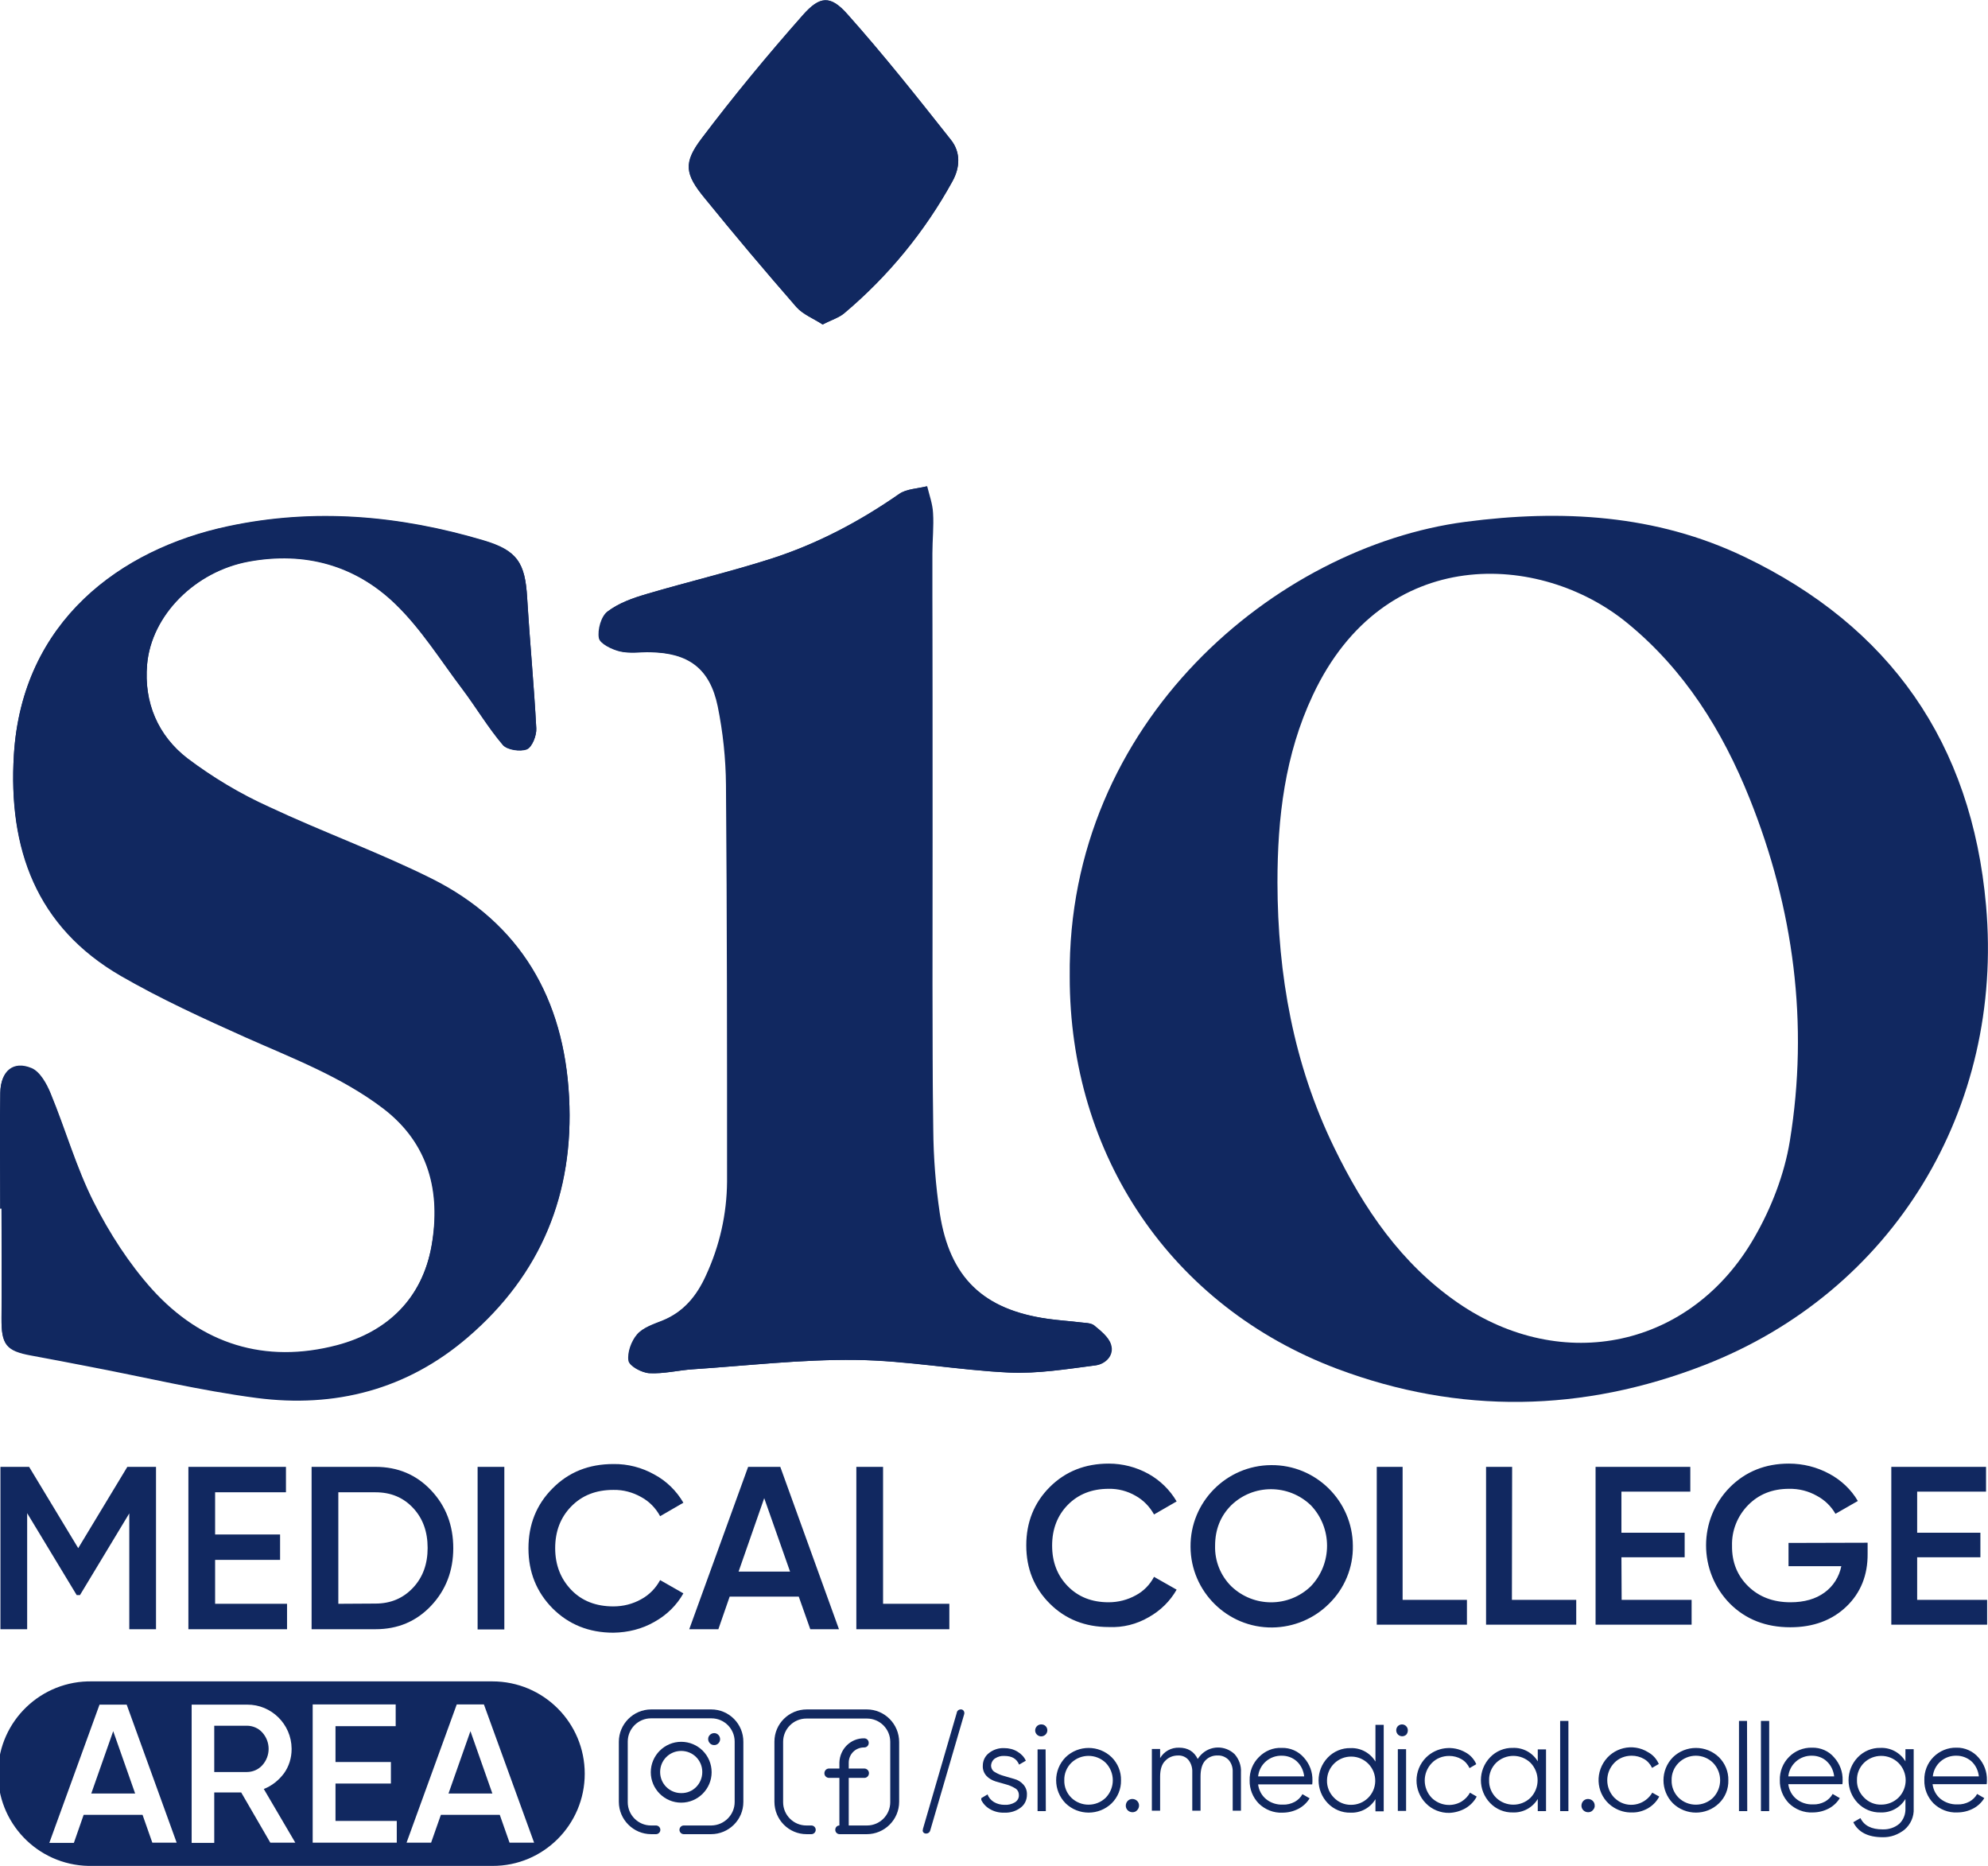
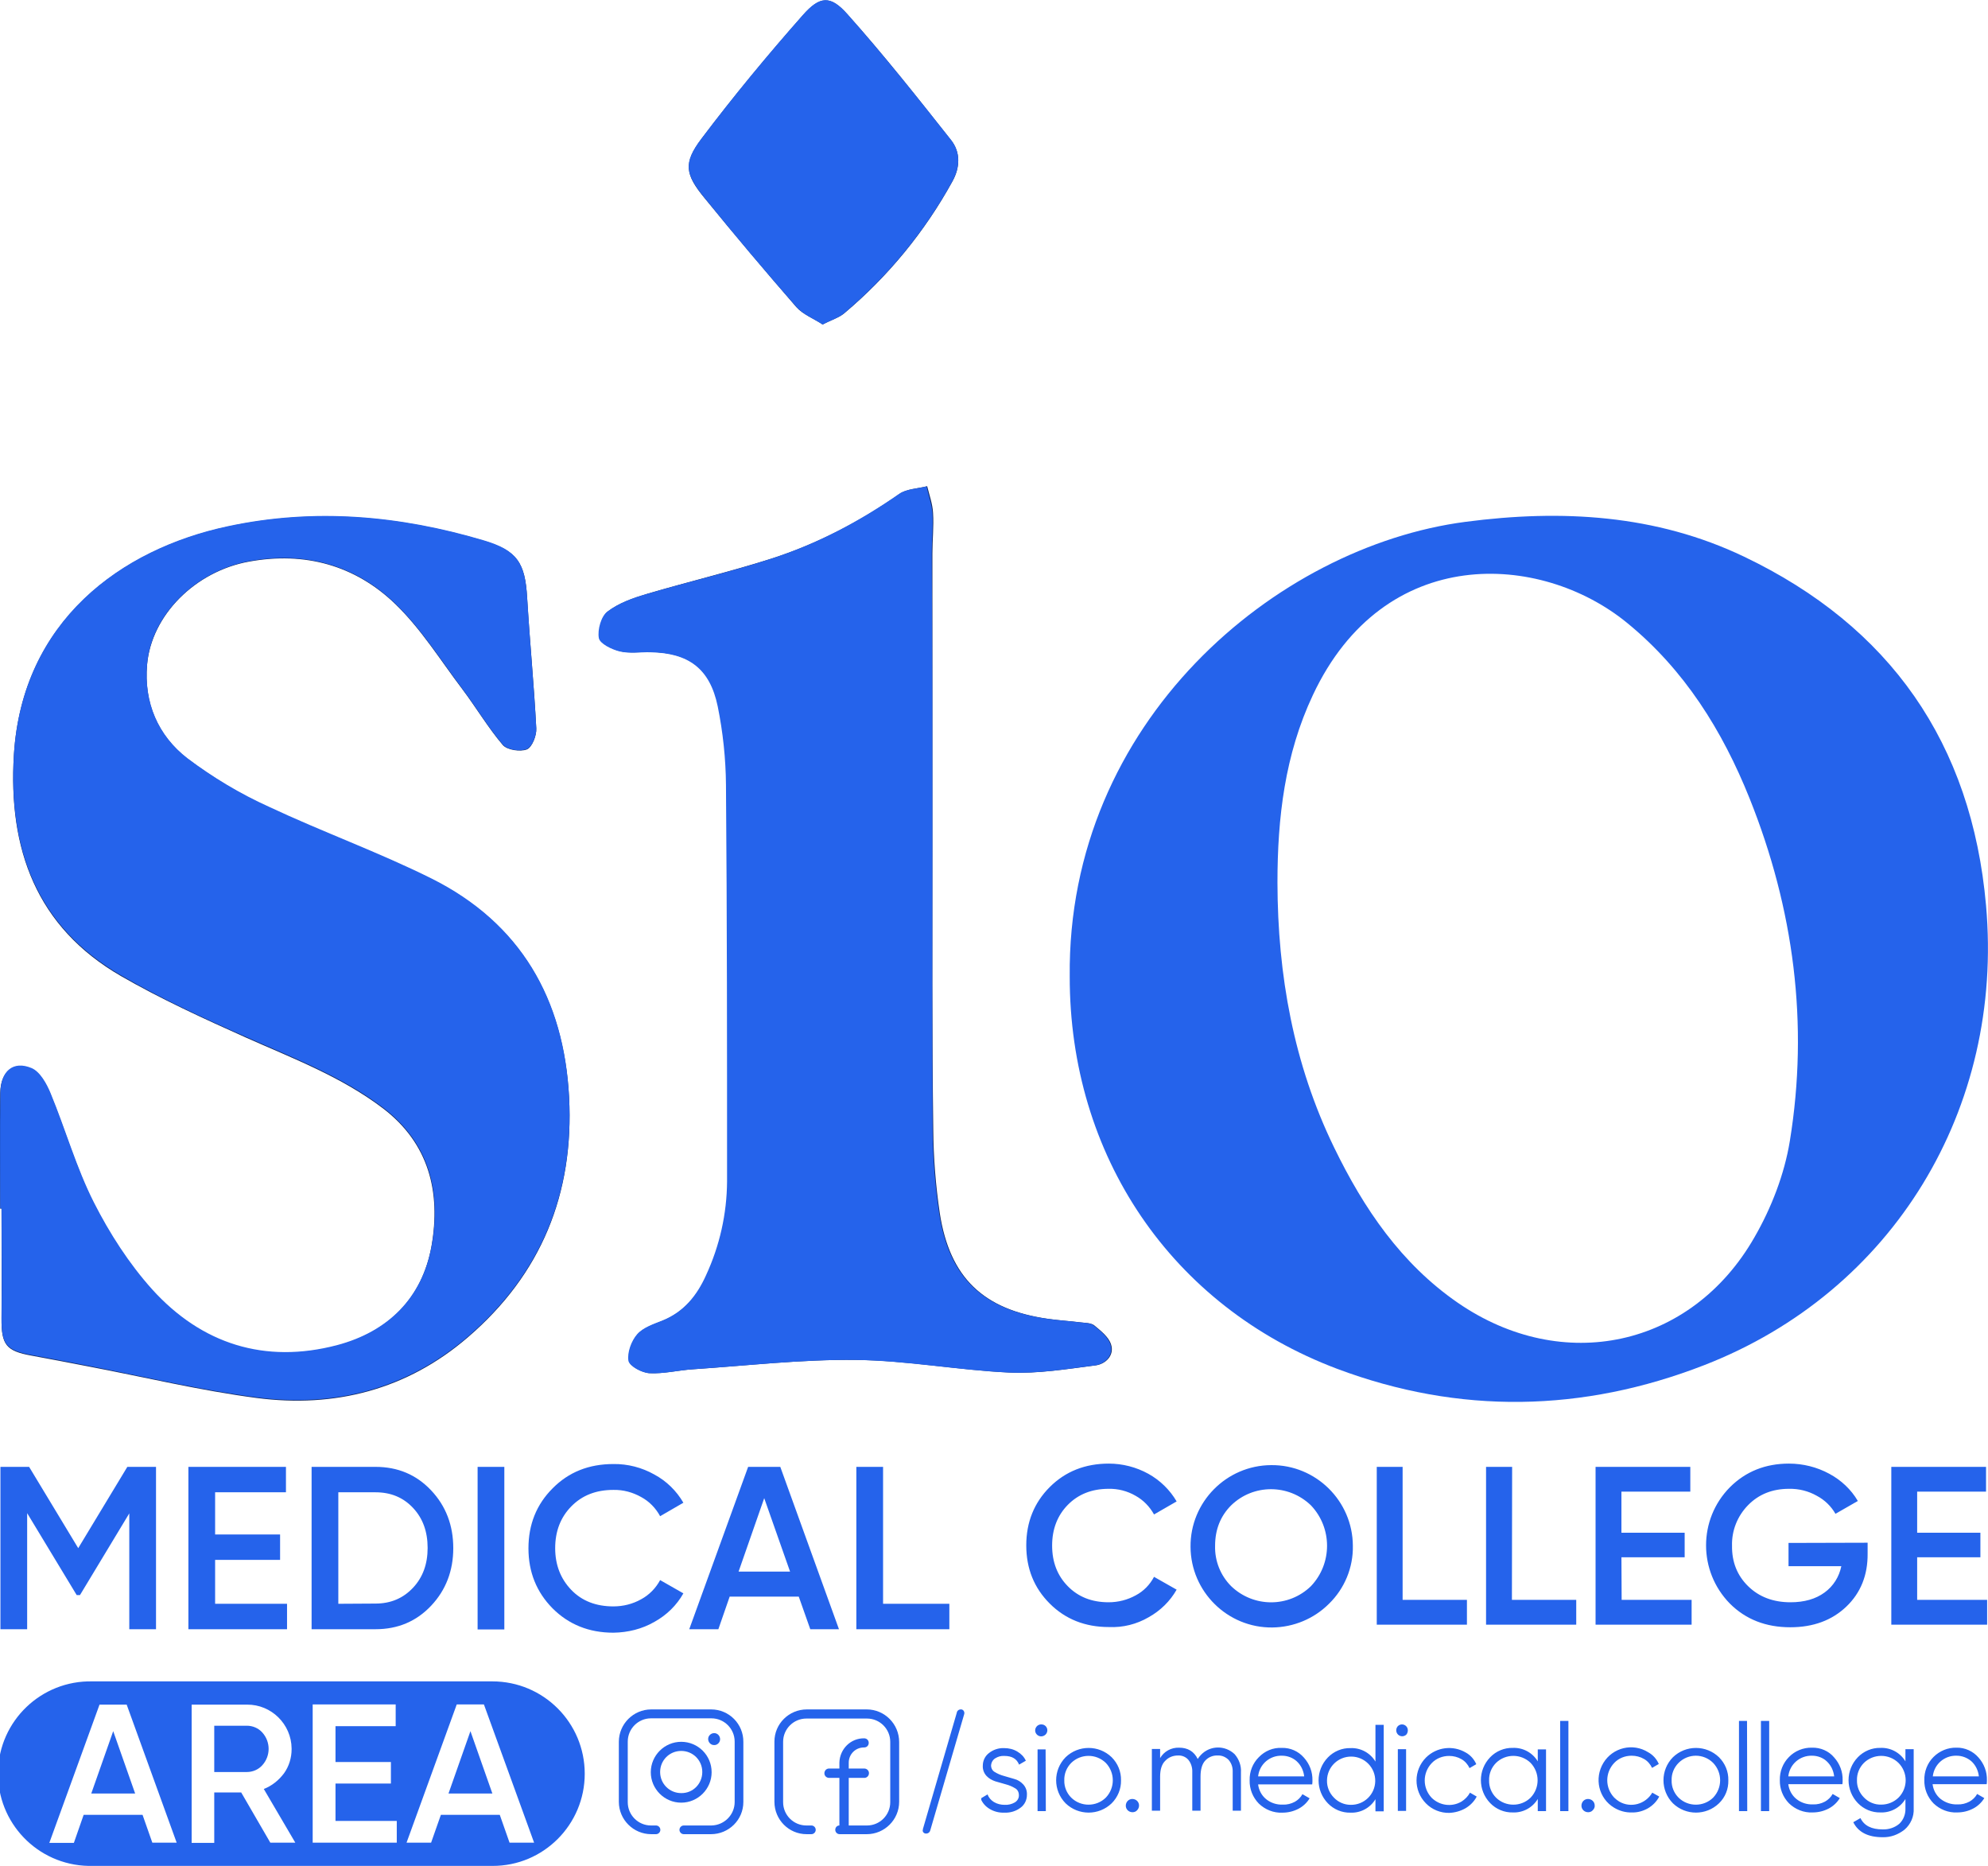
<svg xmlns="http://www.w3.org/2000/svg" xmlns:xlink="http://www.w3.org/1999/xlink" version="1.1" id="Layer_1" x="0px" y="0px" viewBox="0 0 914.9 858.5" style="enable-background:new 0 0 914.9 858.5;" xml:space="preserve">
  <style type="text/css">
- 	.st0{fill:#112860;}
- 	.st1{clip-path:url(#SVGID_00000094576393600402167040000015159803476341365890_);}
- 	.st2{clip-path:url(#SVGID_00000155859404041645286700000014430427468845352321_);}
- 	.st3{clip-path:url(#SVGID_00000138556885446373005660000001721459555702359191_);}
+ 	.st0{fill:#2563EB;}
+ 	.st1{fill:#112860;}
+ 	.st2{clip-path:url(#SVGID_00000183219012301765963350000009318817869532259495_);}
+ 	.st3{clip-path:url(#SVGID_00000072271281852241146960000005142142049452264589_);}
+ 	.st4{clip-path:url(#SVGID_00000029734583595788244770000015385033578473147023_);}
</style>
  <path class="st0" d="M398.9,786.5h-27.6c-8.2,0-14.9,6.6-14.9,14.8c0,0,0,0,0,0.1V829c0,8.2,6.6,14.9,14.8,14.9c0,0,0,0,0,0h2.2  c1.1,0,2-0.9,2-2l0,0c0-1.1-0.9-2-2-2h-2.3c-5.9,0-10.7-4.8-10.7-10.7c0,0,0,0,0,0v-27.8c0-5.9,4.8-10.7,10.7-10.7c0,0,0,0,0,0H399  c5.9,0,10.7,4.8,10.7,10.7c0,0,0,0,0,0v27.8c0,5.9-4.8,10.7-10.7,10.7c0,0,0,0,0,0h-8.4v-21.9h7c1.2,0.1,2.2-0.8,2.3-2  c0.1-1.2-0.8-2.2-2-2.3c-0.1,0-0.2,0-0.3,0h-7v-2.7c0-3.9,3.1-7,7-7c0,0,0.1,0,0.1,0l0,0c1.2,0,2.1-0.9,2.1-2.1  c0-1.2-0.9-2.1-2.1-2.1l0,0c-6.2-0.1-11.2,4.9-11.4,11.1v2.8h-4.6c-1.2-0.1-2.2,0.8-2.3,2c-0.1,1.2,0.8,2.2,2,2.3c0.1,0,0.2,0,0.3,0  h4.6v21.9c-1.1,0-1.9,0.9-1.9,2l0,0c0,1.1,0.9,2,2,2h12.5c8.2,0,14.9-6.7,14.9-14.9v-27.5C413.8,793.2,407.1,786.5,398.9,786.5z" />
  <path class="st0" d="M313.5,801.4c-7.7,0-14,6.3-14,14s6.3,14,14,14s14-6.3,14-14l0,0C327.5,807.6,321.2,801.4,313.5,801.4z   M313.5,825c-5.4,0-9.7-4.3-9.7-9.7s4.3-9.7,9.7-9.7c5.4,0,9.7,4.3,9.7,9.7c0,0,0,0,0,0C323.2,820.7,318.9,825.1,313.5,825  C313.5,825.1,313.5,825.1,313.5,825L313.5,825z" />
  <path class="st0" d="M331.4,800.2c0-1.5-1.2-2.8-2.7-2.8c-1.5,0-2.8,1.2-2.8,2.7s1.2,2.8,2.7,2.8c0,0,0,0,0,0  C330.1,803,331.4,801.7,331.4,800.2z" />
  <path class="st0" d="M327.3,786.5h-27.6c-8.2,0-14.9,6.7-14.9,14.9V829c0,8.2,6.7,14.9,14.9,14.9h2.2c1.1,0,2-0.9,2-2l0,0  c0-1.1-0.9-2-2-2h-2.3c-5.9,0-10.7-4.8-10.7-10.7c0,0,0,0,0-0.1v-27.8c0-5.9,4.8-10.7,10.7-10.7c0,0,0,0,0,0h27.8  c5.9,0,10.7,4.8,10.7,10.7c0,0,0,0,0,0v27.8c0,5.9-4.8,10.7-10.7,10.8c0,0,0,0-0.1,0h-12.6c-1.1,0-2,0.9-2,2l0,0c0,1.1,0.9,2,2,2  h12.5c8.2,0,14.9-6.6,14.9-14.8c0,0,0,0,0,0v-27.6C342.2,793.2,335.5,786.5,327.3,786.5C327.3,786.5,327.3,786.5,327.3,786.5z" />
-   <path class="st0" d="M0.1,556.1h0.6c0,16.9,0.1,33.8,0,50.6c-0.1,12,2.1,14.9,13.7,17c8.8,1.6,17.5,3.3,26.3,5  c25.8,4.9,51.4,11.1,77.4,14.5c36,4.7,69.2-3.8,97.2-27.9c33.8-29,48.9-66.1,46.6-110.3c-2.4-45.2-22.3-80-63.3-100.5  c-24.4-12.2-50.2-21.4-74.8-33c-13.3-6.1-25.8-13.6-37.5-22.4c-13.6-10.5-20.2-25.7-18.6-43.3c2-22.7,22.1-42.9,46.9-47.4  c25.7-4.7,48.9,1.7,67.4,19.6c11.8,11.4,20.7,25.8,30.7,39c6.4,8.5,11.9,17.8,18.7,25.8c2,2.3,8.1,3.2,11.1,2c2.4-1,4.5-6.4,4.3-9.6  c-1-20-3-40.1-4.2-60.1c-0.9-16.1-4.5-21.7-20-26.3c-38.7-11.5-77.9-15-117.7-6.5c-49.4,10.5-94.7,43.7-98.5,105  c-2.7,43.2,10.2,79.2,49.3,101.8c18.4,10.6,37.9,19.5,57.3,28.2c21.8,9.7,44.1,18.1,63.3,32.7c21.1,16.1,26.6,38.5,22.3,63.2  c-4.3,24.3-20.1,39.8-43.6,46c-33.2,8.7-62.3-0.4-85.1-25.7c-10.7-11.8-19.6-25.7-26.8-40c-8.1-16-13-33.6-19.9-50.2  c-1.8-4.4-4.9-10-8.8-11.6c-8.4-3.4-14.1,1.4-14.3,11.1C-0.2,520.3,0.1,538.2,0.1,556.1z M429.1,386.4c0-44,0-87.9,0-131.8  c0-6.2,0.7-12.4,0.3-18.6c-0.2-4.1-1.7-8.2-2.7-12.3c-4.3,1.1-9.3,1.2-12.7,3.5c-18.2,12.8-37.8,23-58.9,29.8  c-18.9,6-38.2,10.6-57.2,16.2c-6.3,1.9-13,4.2-18.1,8.1c-2.9,2.2-4.6,8.4-3.9,12.2c0.5,2.6,5.9,5.2,9.5,6.1  c4.5,1.1,9.4,0.3,14.1,0.4c17.7,0.3,27.5,7.5,31.1,24.9c2.4,11.9,3.7,24,3.8,36.2c0.5,60.8,0.6,121.7,0.5,182.5  c-0.1,14.9-3.4,29.7-9.7,43.2c-4.2,9.4-10.3,16.8-20.1,20.8c-4.1,1.7-8.9,3.2-11.6,6.3s-4.6,8.4-4,12.2c0.4,2.5,6,5.5,9.5,5.7  c6.6,0.3,13.3-1.4,20-1.8c25-1.7,50-4.6,75-4.3c23.5,0.2,46.9,4.7,70.5,5.8c13.2,0.6,26.6-1.6,39.8-3.3c4.5-0.6,8.7-4.6,7-9.7  c-1.1-3.4-4.7-6.2-7.7-8.7c-1.5-1.2-4.2-1.1-6.4-1.4c-4.9-0.6-9.9-0.9-14.8-1.6c-29.8-4.2-45.3-18.9-49.9-48.6  c-1.9-12.8-2.9-25.6-3-38.5C428.9,475.3,429.1,430.8,429.1,386.4z M378.6,149.3c4-2.1,7.5-3.1,10-5.2c20.2-17,37-37.5,49.7-60.6  c3.6-6.5,3.8-13.4-0.6-19c-15.5-19.6-31-39.3-47.7-57.9c-7.8-8.8-12.7-8.5-20.6,0.5c-16.2,18.4-31.9,37.3-46.6,56.8  c-8.4,11.2-7.5,16.4,1.5,27.3c13.8,16.9,27.9,33.6,42.2,50.1C369.5,144.7,374.4,146.5,378.6,149.3z" />
+   <path class="st1" d="M0.1,556.1h0.6c0,16.9,0.1,33.8,0,50.6c-0.1,12,2.1,14.9,13.7,17c8.8,1.6,17.5,3.3,26.3,5  c25.8,4.9,51.4,11.1,77.4,14.5c36,4.7,69.2-3.8,97.2-27.9c33.8-29,48.9-66.1,46.6-110.3c-2.4-45.2-22.3-80-63.3-100.5  c-24.4-12.2-50.2-21.4-74.8-33c-13.3-6.1-25.8-13.6-37.5-22.4c-13.6-10.5-20.2-25.7-18.6-43.3c2-22.7,22.1-42.9,46.9-47.4  c25.7-4.7,48.9,1.7,67.4,19.6c11.8,11.4,20.7,25.8,30.7,39c6.4,8.5,11.9,17.8,18.7,25.8c2,2.3,8.1,3.2,11.1,2c2.4-1,4.5-6.4,4.3-9.6  c-1-20-3-40.1-4.2-60.1c-0.9-16.1-4.5-21.7-20-26.3c-38.7-11.5-77.9-15-117.7-6.5c-49.4,10.5-94.7,43.7-98.5,105  c-2.7,43.2,10.2,79.2,49.3,101.8c18.4,10.6,37.9,19.5,57.3,28.2c21.8,9.7,44.1,18.1,63.3,32.7c21.1,16.1,26.6,38.5,22.3,63.2  c-4.3,24.3-20.1,39.8-43.6,46c-33.2,8.7-62.3-0.4-85.1-25.7c-10.7-11.8-19.6-25.7-26.8-40c-8.1-16-13-33.6-19.9-50.2  c-1.8-4.4-4.9-10-8.8-11.6c-8.4-3.4-14.1,1.4-14.3,11.1C-0.2,520.3,0.1,538.2,0.1,556.1z M429.1,386.4c0-44,0-87.9,0-131.8  c0-6.2,0.7-12.4,0.3-18.6c-0.2-4.1-1.7-8.2-2.7-12.3c-4.3,1.1-9.3,1.2-12.7,3.5c-18.2,12.8-37.8,23-58.9,29.8  c-18.9,6-38.2,10.6-57.2,16.2c-6.3,1.9-13,4.2-18.1,8.1c-2.9,2.2-4.6,8.4-3.9,12.2c0.5,2.6,5.9,5.2,9.5,6.1  c4.5,1.1,9.4,0.3,14.1,0.4c17.7,0.3,27.5,7.5,31.1,24.9c2.4,11.9,3.7,24,3.8,36.2c0.5,60.8,0.6,121.7,0.5,182.5  c-0.1,14.9-3.4,29.7-9.7,43.2c-4.2,9.4-10.3,16.8-20.1,20.8c-4.1,1.7-8.9,3.2-11.6,6.3s-4.6,8.4-4,12.2c0.4,2.5,6,5.5,9.5,5.7  c6.6,0.3,13.3-1.4,20-1.8c25-1.7,50-4.6,75-4.3c23.5,0.2,46.9,4.7,70.5,5.8c13.2,0.6,26.6-1.6,39.8-3.3c4.5-0.6,8.7-4.6,7-9.7  c-1.1-3.4-4.7-6.2-7.7-8.7c-1.5-1.2-4.2-1.1-6.4-1.4c-4.9-0.6-9.9-0.9-14.8-1.6c-29.8-4.2-45.3-18.9-49.9-48.6  c-1.9-12.8-2.9-25.6-3-38.5C428.9,475.3,429.1,430.8,429.1,386.4z M378.6,149.3c4-2.1,7.5-3.1,10-5.2c20.2-17,37-37.5,49.7-60.6  c3.6-6.5,3.8-13.4-0.6-19c-15.5-19.6-31-39.3-47.7-57.9c-7.8-8.8-12.7-8.5-20.6,0.5c-16.2,18.4-31.9,37.3-46.6,56.8  c-8.4,11.2-7.5,16.4,1.5,27.3c13.8,16.9,27.9,33.6,42.2,50.1C369.5,144.7,374.4,146.5,378.6,149.3z" />
  <path class="st0" d="M492.3,449.3c-1.2-117.3,95-197.8,182.1-209.2c44.2-5.8,87.6-3.4,128.2,16c67.2,32.1,104.8,85.8,111.4,160.5  c8.3,93.5-42.7,177.7-129.7,211.5c-55.8,21.7-112.7,22.8-168.9,1.7C538.9,601,492.2,531.5,492.3,449.3z M587.9,406.1  c0.1,42.5,7.4,83.5,26.1,121.9c13.6,28,30.8,53.4,56.9,71.4c48.2,33.2,107.5,20.6,136.5-30.1c7.8-13.5,13.8-29,16.3-44.3  c8.8-54,1.8-106.9-18.5-157.6c-12.5-31.2-30-59.3-56.5-80.9C709,254.1,637,249.9,604.2,319.8C591.3,347.2,587.9,376.2,587.9,406.1z" />
  <path class="st0" d="M0.1,556.1c0-17.9-0.2-35.8,0.1-53.6c0.2-9.8,5.9-14.6,14.3-11.1c3.9,1.6,7,7.2,8.8,11.6  c6.9,16.7,11.8,34.2,19.9,50.2c7.2,14.2,16.2,28.2,26.8,40c22.8,25.2,51.9,34.4,85.1,25.7c23.4-6.2,39.3-21.7,43.6-46  c4.4-24.7-1.1-47-22.3-63.2c-19.2-14.6-41.5-23-63.3-32.7c-19.5-8.6-38.9-17.5-57.3-28.2C16.7,426.2,3.8,390.2,6.4,347.1  c3.8-61.3,49.1-94.5,98.5-105c39.8-8.5,79-5,117.7,6.5c15.4,4.6,19,10.2,20,26.3c1.2,20,3.1,40.1,4.2,60.1c0.2,3.3-1.9,8.6-4.3,9.6  c-3,1.3-9.1,0.4-11.1-2c-6.9-8.1-12.3-17.3-18.7-25.8c-9.9-13.2-18.9-27.6-30.7-39c-18.5-17.9-41.6-24.3-67.4-19.6  c-24.8,4.6-45,24.8-46.9,47.4c-1.5,17.6,5,32.8,18.6,43.3c11.7,8.8,24.2,16.3,37.5,22.3c24.7,11.6,50.5,20.9,74.8,33  c41,20.5,61,55.4,63.3,100.5c2.3,44.2-12.9,81.3-46.6,110.3c-28.1,24.1-61.2,32.6-97.2,27.9c-26-3.4-51.6-9.5-77.4-14.5  c-8.8-1.7-17.5-3.4-26.3-5c-11.6-2.1-13.8-5-13.7-17c0.2-16.9,0-33.8,0-50.6L0.1,556.1z" />
  <path class="st0" d="M429.1,386.4c0,44.4-0.2,88.9,0.1,133.3c0.1,12.9,1.1,25.8,3,38.5c4.6,29.7,20.1,44.4,49.9,48.6  c4.9,0.7,9.9,1,14.8,1.6c2.2,0.3,4.9,0.2,6.4,1.4c3,2.4,6.6,5.3,7.7,8.7c1.7,5.1-2.5,9.1-7,9.7c-13.2,1.7-26.6,3.9-39.8,3.3  c-23.5-1.1-47-5.5-70.5-5.8c-25-0.3-50,2.7-75,4.3c-6.7,0.5-13.4,2.2-20,1.8c-3.4-0.2-9-3.2-9.5-5.7c-0.6-3.8,1.3-9.1,4-12.2  s7.5-4.7,11.6-6.3c9.9-4,15.9-11.5,20.1-20.8c6.3-13.6,9.6-28.3,9.7-43.2c0-60.8,0-121.7-0.5-182.5c-0.1-12.1-1.4-24.3-3.8-36.1  c-3.6-17.4-13.4-24.6-31.1-24.9c-4.7-0.1-9.6,0.7-14.1-0.4c-3.6-0.9-9-3.5-9.5-6.1c-0.7-3.8,1-10,3.9-12.2  c5.1-3.9,11.7-6.3,18.1-8.1c19-5.6,38.4-10.1,57.2-16.2c21.1-6.8,40.6-17.1,58.9-29.8c3.4-2.4,8.4-2.4,12.7-3.5  c0.9,4.1,2.4,8.2,2.7,12.3c0.4,6.2-0.3,12.4-0.3,18.6C429.1,298.5,429.1,342.4,429.1,386.4z" />
  <path class="st0" d="M378.6,149.3c-4.2-2.7-9-4.6-12.1-8.1c-14.4-16.4-28.5-33.1-42.2-50.1c-9-11-10-16.1-1.5-27.3  c14.8-19.6,30.4-38.5,46.6-56.8c7.9-9,12.8-9.3,20.6-0.5c16.6,18.7,32.2,38.3,47.7,57.9c4.4,5.6,4.2,12.5,0.6,19  c-12.7,23.1-29.6,43.6-49.7,60.6C386.1,146.2,382.6,147.2,378.6,149.3z" />
  <path class="st0" d="M424.7,842.1c0-0.3,0-0.6,0.1-0.8l15.5-53.2c0.1-0.9,0.9-1.6,1.8-1.6c0.9-0.1,1.6,0.6,1.7,1.5c0,0,0,0.1,0,0.1  c0,0.2,0,0.5-0.1,0.7l-15.6,53.4c-0.2,0.8-0.9,1.4-1.8,1.4c-0.9,0.1-1.6-0.5-1.7-1.4C424.7,842.2,424.7,842.1,424.7,842.1z" />
  <g>
    <defs>
      <rect id="SVGID_1_" y="773.5" width="269.1" height="85" />
    </defs>
-     <clipPath id="SVGID_00000061466556569426462230000010770209111895457955_">
+     <clipPath id="SVGID_00000163039305933139621570000017077938014867845256_">
      <use xlink:href="#SVGID_1_" style="overflow:visible;" />
    </clipPath>
-     <g style="clip-path:url(#SVGID_00000061466556569426462230000010770209111895457955_);">
+     <g style="clip-path:url(#SVGID_00000163039305933139621570000017077938014867845256_);">
      <path class="st0" d="M42,825.2h20.2l-10.1-28.7L42,825.2z M120.7,812.2c3.9-4.3,3.9-10.8,0-15.1c-1.8-2-4.4-3.1-7.1-3.1h-15v21.3    h15C116.3,815.3,118.9,814.2,120.7,812.2 M206.4,825.2h20.2l-10.1-28.7L206.4,825.2z M245.8,847.8h-11.3l-4.5-12.8h-27.1    l-4.5,12.8h-11.3l23.1-63.6h12.5L245.8,847.8z M182.5,847.8h-38.6v-63.6h38.2v10h-27.7v16.5h25.5v9.9h-25.5v17.2h28.2V847.8z     M121.4,823.1l14.5,24.7h-11.5L111,824.7H98.6v23.2H88.2v-63.6h25.5c11.2-0.1,20.4,9,20.5,20.2c0,0.1,0,0.2,0,0.3    c0,4-1.2,7.9-3.5,11.1C128.3,819.1,125.1,821.7,121.4,823.1 M81.3,847.8H70.1l-4.5-12.8H38.5L34,847.9H22.7l23.1-63.6h12.5    L81.3,847.8z M269.1,816.1c0-23.5-19-42.5-42.5-42.5c0,0,0,0,0,0H42.5C19,773.1-0.4,791.7-0.9,815.1    c-0.5,23.5,18.1,42.9,41.6,43.4c0.6,0,1.2,0,1.8,0h184.1C250.1,858.6,269.1,839.5,269.1,816.1" />
    </g>
  </g>
  <g>
    <defs>
-       <rect id="SVGID_00000093135365123685547330000008337501736005013656_" x="451.6" y="791.8" width="462.8" height="53.5" />
+       <rect id="SVGID_00000007427752153696616230000005153351845108821655_" x="451.6" y="791.8" width="462.8" height="53.5" />
    </defs>
-     <clipPath id="SVGID_00000182502694091643275830000002259729127856543154_">
-       <use xlink:href="#SVGID_00000093135365123685547330000008337501736005013656_" style="overflow:visible;" />
+     <clipPath id="SVGID_00000144332568323969499570000015102193922134369670_">
+       <use xlink:href="#SVGID_00000007427752153696616230000005153351845108821655_" style="overflow:visible;" />
    </clipPath>
-     <g style="clip-path:url(#SVGID_00000182502694091643275830000002259729127856543154_);">
+     <g style="clip-path:url(#SVGID_00000144332568323969499570000015102193922134369670_);">
      <path class="st0" d="M907.2,810.3c2,1.8,3.2,4.3,3.5,7h-21.2c0.6-5.6,5.4-9.7,11-9.5C902.9,807.8,905.3,808.7,907.2,810.3     M889.8,808.4c-2.8,2.8-4.3,6.7-4.2,10.6c-0.1,4,1.4,7.8,4.2,10.7c2.9,2.8,6.8,4.4,10.9,4.2c2.6,0,5.1-0.6,7.4-1.8    c2.1-1.1,3.9-2.8,5.1-4.8l-3.3-1.9c-0.8,1.5-2.1,2.7-3.5,3.5c-1.7,0.9-3.6,1.4-5.6,1.3c-2.8,0.1-5.5-0.8-7.7-2.5    c-2.1-1.7-3.4-4.2-3.7-6.8h24.9c0.1-0.8,0.1-1.3,0.1-1.8c0.1-3.9-1.3-7.6-3.9-10.5c-2.5-2.9-6.3-4.6-10.1-4.5    C896.4,804,892.6,805.6,889.8,808.4 M854.6,819.1c-0.1-3,1.1-5.9,3.2-8c4.4-4.3,11.5-4.3,15.9,0c4.4,4.4,4.4,11.5,0.1,15.9    c-2.1,2.1-5,3.3-8,3.3c-3,0.1-5.9-1.1-8-3.3C855.7,824.9,854.5,822,854.6,819.1 M876.9,810.4c-2.4-4-6.8-6.4-11.5-6.2    c-3.9-0.1-7.7,1.5-10.4,4.3c-5.7,5.9-5.7,15.2,0,21.1c2.7,2.8,6.5,4.4,10.4,4.3c4.7,0.2,9.1-2.2,11.5-6.2v4.4    c0.1,2.6-0.9,5.2-2.8,7c-2.1,1.8-4.9,2.7-7.7,2.6c-5.1,0-8.5-1.7-10.2-5.2l-3.3,1.9c2.3,4.6,6.8,6.9,13.5,6.9    c3.7,0.1,7.2-1.2,10.1-3.5c2.8-2.4,4.4-6,4.2-9.7v-27.3h-3.8L876.9,810.4z M840.6,810.3c2,1.8,3.2,4.3,3.5,7H823    c0.6-5.6,5.4-9.7,11-9.5C836.4,807.8,838.9,808.7,840.6,810.3 M823.3,808.4c-2.8,2.8-4.3,6.7-4.2,10.6c-0.1,4,1.4,7.8,4.2,10.7    c2.9,2.8,6.8,4.4,10.9,4.2c2.6,0,5.1-0.6,7.4-1.8c2.1-1.1,3.9-2.8,5.1-4.8l-3.3-1.9c-0.8,1.5-2.1,2.7-3.5,3.5    c-1.7,0.9-3.6,1.4-5.6,1.3c-2.8,0.1-5.5-0.8-7.6-2.5c-2.1-1.7-3.4-4.2-3.7-6.8h24.9c0.1-0.8,0.1-1.3,0.1-1.8    c0.1-3.9-1.3-7.6-3.9-10.5c-2.5-3-6.3-4.6-10.2-4.5C829.9,804,826,805.6,823.3,808.4 M814.2,791.8h-3.8v41.5h3.8V791.8z     M804,791.8h-3.7v41.5h3.8L804,791.8z M769.3,819.1c-0.1-3,1.1-5.9,3.2-8c4.4-4.4,11.5-4.4,15.9,0c4.3,4.5,4.3,11.5,0,16    c-4.4,4.3-11.5,4.3-15.9,0C770.4,825,769.2,822.1,769.3,819.1 M795.4,819.1c0.1-4-1.5-7.8-4.3-10.6c-5.9-5.7-15.3-5.7-21.2,0    c-5.8,5.9-5.8,15.3,0,21.2c5.9,5.7,15.3,5.7,21.2,0C794,826.9,795.5,823.1,795.4,819.1 M758.4,832c2.2-1.3,4-3.1,5.2-5.4l-3.2-1.8    c-3.1,5.3-9.9,7.2-15.2,4.1c-0.8-0.5-1.6-1.1-2.3-1.8c-4.3-4.5-4.3-11.5,0-16c2.1-2.2,5-3.3,8-3.3c2,0,4,0.5,5.7,1.5    c1.6,0.9,2.9,2.4,3.7,4.1l3.1-1.8c-1-2.3-2.7-4.2-4.9-5.4c-7-4.4-16.3-2.2-20.6,4.9s-2.2,16.3,4.9,20.6c2.5,1.5,5.3,2.3,8.2,2.2    C753.5,834,756.1,833.3,758.4,832 M733.9,830.7c0-1.7-1.4-3-3.1-3c-1.7,0-3,1.4-3,3.1c0,1.7,1.4,3,3.1,3c0.8,0,1.6-0.3,2.1-0.9    C733.6,832.3,734,831.5,733.9,830.7 M721.7,791.8H718v41.5h3.8V791.8z M685.3,819.1c-0.1-3,1.1-5.9,3.2-8c4.4-4.3,11.5-4.3,15.9,0    c4.3,4.5,4.3,11.5,0,16c-4.4,4.3-11.5,4.3-15.9,0C686.4,825,685.2,822.1,685.3,819.1 M707.7,810.4c-2.4-4-6.8-6.4-11.5-6.2    c-3.9-0.1-7.7,1.5-10.4,4.3c-5.7,5.9-5.7,15.2,0,21.1c2.7,2.8,6.5,4.4,10.4,4.3c4.7,0.2,9.1-2.2,11.5-6.2v5.6h3.8v-28.4h-3.8    L707.7,810.4z M674.4,832c2.2-1.3,4-3.1,5.2-5.4l-3.1-1.8c-0.9,1.7-2.3,3.1-3.9,4.1c-4.4,2.6-10,1.9-13.7-1.7    c-4.3-4.5-4.3-11.5,0-16c2.1-2.2,5-3.3,8-3.3c2,0,4,0.5,5.7,1.5c1.6,0.9,2.9,2.4,3.7,4.1l3.1-1.8c-1-2.3-2.7-4.2-4.9-5.4    c-5.9-3.4-13.3-2.5-18.2,2.3c-5.8,5.8-5.9,15.2-0.1,21.1c2.8,2.9,6.8,4.5,10.8,4.4C669.5,834,672.1,833.3,674.4,832 M647.1,804.8    h-3.8v28.4h3.8V804.8z M647.9,796.1c0-1.5-1.2-2.7-2.7-2.7c-0.7,0-1.4,0.3-1.9,0.8c-1,1.1-1,2.8,0.1,3.9c1.1,1,2.7,1,3.8,0    C647.7,797.5,647.9,796.8,647.9,796.1 M610.7,819.1c0.1-6.1,5.1-11,11.3-10.9c6.1,0.1,11,5.1,10.9,11.3c-0.1,6.1-5.1,11-11.3,10.9    c-2.9,0-5.7-1.2-7.7-3.3C611.8,825,610.6,822.1,610.7,819.1 M633,810.5c-2.4-4-6.8-6.4-11.5-6.2c-3.9-0.1-7.7,1.5-10.4,4.3    c-5.7,5.9-5.7,15.2,0,21.1c2.7,2.8,6.5,4.4,10.4,4.3c4.7,0.2,9.1-2.2,11.5-6.2v5.6h3.8v-39.8H633V810.5z M596.7,810.3    c2,1.8,3.2,4.3,3.5,7H579c0.6-5.6,5.4-9.7,11-9.5C592.5,807.8,594.9,808.7,596.7,810.3 M579.3,808.5c-2.8,2.8-4.3,6.6-4.2,10.6    c-0.1,4,1.4,7.8,4.2,10.7c2.9,2.8,6.8,4.4,10.9,4.2c2.6,0,5.1-0.6,7.4-1.8c2.1-1.1,3.9-2.8,5.1-4.8l-3.3-1.9    c-0.8,1.5-2.1,2.7-3.5,3.5c-1.7,0.9-3.6,1.4-5.6,1.3c-2.8,0.1-5.5-0.8-7.6-2.5c-2.1-1.7-3.4-4.2-3.7-6.8h24.9    c0.1-0.8,0.1-1.3,0.1-1.8c0.1-3.9-1.3-7.6-3.9-10.5c-2.6-3-6.3-4.6-10.2-4.5C585.9,804,582.1,805.6,579.3,808.5 M551.2,809.3    c-1.7-3.5-4.6-5.2-8.6-5.2c-3.6-0.1-6.9,1.7-8.7,4.8v-4.2h-3.8v28.4h3.8v-15.7c0-3.3,0.8-5.8,2.4-7.3c1.5-1.6,3.6-2.4,5.8-2.4    c1.8-0.1,3.6,0.6,4.8,2c1.3,1.6,1.9,3.7,1.8,5.7v17.7h3.8v-15.7c0-3.3,0.7-5.8,2.2-7.4c1.5-1.6,3.6-2.4,5.7-2.3    c1.9-0.1,3.7,0.7,5,2c1.4,1.6,2,3.6,1.9,5.7v17.7h3.8v-17.7c0.2-3-0.9-6-2.9-8.3c-4.4-4.2-11.3-4.1-15.5,0.3    C552,808.1,551.6,808.7,551.2,809.3 M524.2,830.7c0-1.7-1.4-3-3.1-3c-1.7,0-3,1.4-3,3.1c0,1.7,1.4,3,3.1,3c0.8,0,1.6-0.3,2.1-0.9    C523.9,832.3,524.2,831.5,524.2,830.7 M489.8,819.1c-0.1-3,1.1-5.9,3.2-8c4.4-4.3,11.5-4.3,15.9,0c4.3,4.5,4.3,11.5,0,16    c-4.4,4.3-11.5,4.3-15.9,0C490.9,825,489.7,822.1,489.8,819.1 M515.9,819.1c0.1-4-1.5-7.8-4.3-10.6c-5.9-5.7-15.3-5.7-21.2,0    c-5.8,5.9-5.8,15.3,0,21.2c5.9,5.7,15.3,5.7,21.2,0C514.4,826.9,516,823.1,515.9,819.1 M481.2,804.9h-3.7v28.4h3.8L481.2,804.9z     M482,796.1c0-1.5-1.2-2.7-2.7-2.7c-1.5-0.1-2.8,1.1-2.9,2.6c-0.1,1.5,1.1,2.8,2.6,2.9c0.1,0,0.2,0,0.3,0    C480.8,798.8,482,797.6,482,796.1 M458,809c1.3-0.8,2.7-1.2,4.2-1.1c3.5,0,5.7,1.3,6.8,4l3.1-1.8c-0.8-1.8-2.2-3.2-3.9-4.2    c-1.8-1.1-3.9-1.6-6.1-1.6c-2.5-0.1-5,0.7-7,2.3c-1.8,1.4-2.8,3.5-2.8,5.8c-0.1,1.7,0.5,3.4,1.7,4.7c1.1,1.2,2.6,2,4.1,2.5    l4.9,1.4c1.5,0.4,2.9,1,4.2,1.8c1.1,0.6,1.7,1.8,1.7,3.1c0.1,1.4-0.7,2.7-1.9,3.4c-1.4,0.8-3,1.2-4.7,1.1c-1.7,0-3.4-0.4-4.9-1.3    c-1.3-0.8-2.4-2-2.9-3.5l-3.2,1.9c0.8,2,2.2,3.6,4,4.7c2.1,1.3,4.5,1.9,7,1.8c2.7,0.1,5.3-0.7,7.4-2.3c1.9-1.4,2.9-3.6,2.9-5.9    c0.1-1.8-0.5-3.5-1.7-4.8c-1.1-1.2-2.5-2.1-4.1-2.5l-4.8-1.4c-1.5-0.4-2.9-1-4.2-1.8c-1.1-0.6-1.7-1.8-1.7-3    C456.2,810.9,456.9,809.7,458,809" />
    </g>
  </g>
  <g>
    <defs>
-       <rect id="SVGID_00000033353947144645446040000009094990615655875255_" x="0.2" y="673.5" width="914.3" height="77.5" />
+       <rect id="SVGID_00000003806795289240157480000003907282779091334305_" x="0.2" y="673.5" width="914.3" height="77.5" />
    </defs>
-     <clipPath id="SVGID_00000008836240668722573630000015459631156239208625_">
-       <use xlink:href="#SVGID_00000033353947144645446040000009094990615655875255_" style="overflow:visible;" />
+     <clipPath id="SVGID_00000042712008952280567150000006567062822275252655_">
+       <use xlink:href="#SVGID_00000003806795289240157480000003907282779091334305_" style="overflow:visible;" />
    </clipPath>
-     <g style="clip-path:url(#SVGID_00000008836240668722573630000015459631156239208625_);">
+     <g style="clip-path:url(#SVGID_00000042712008952280567150000006567062822275252655_);">
      <path class="st0" d="M882.3,716.5h29.1v-11.3h-29.1v-18.9H914v-11.4h-43.6v72.6h44.1v-11.4h-32.2V716.5z M823.1,709.9v10.7h24.3    c-1,4.9-3.7,9.2-7.7,12.1c-4.1,3-9.3,4.5-15.7,4.5c-8,0-14.5-2.5-19.5-7.4s-7.5-11.1-7.4-18.6c-0.2-7,2.5-13.7,7.4-18.7    c4.9-5,11.2-7.5,18.8-7.5c4.5-0.1,8.9,1,12.8,3.2c3.6,1.9,6.6,4.8,8.6,8.3l10.3-5.9c-3.1-5.3-7.7-9.6-13.1-12.5    c-5.7-3.1-12.1-4.7-18.6-4.7c-10.8,0-19.9,3.6-27.2,10.9c-14.6,14.8-14.6,38.6,0,53.5c7.3,7.3,16.6,10.9,27.8,10.9    c10.6,0,19.2-3.2,25.8-9.5c6.6-6.3,9.9-14.5,9.8-24.4v-5L823.1,709.9z M746.2,716.5h29.1v-11.3h-29.1v-18.9h31.7v-11.4h-43.6v72.6    h44.2v-11.4h-32.2L746.2,716.5z M695.9,674.9h-12v72.6h41.5v-11.4h-29.6L695.9,674.9z M645.5,674.9h-11.9v72.6h41.5v-11.4h-29.6    L645.5,674.9z M559.2,711.2c0-7.5,2.5-13.7,7.4-18.6c10.2-9.9,26.4-9.9,36.7,0c9.9,10.4,9.9,26.8,0,37.2    c-10.2,9.9-26.4,9.9-36.7,0C561.7,724.9,559,718.2,559.2,711.2 M622.6,711.2c-0.1-20.6-17-37.3-37.6-37.1    c-20.6,0.1-37.3,17-37.1,37.6c0.1,20.6,17,37.3,37.6,37.1c9.8-0.1,19.2-4,26.1-10.9C618.8,730.9,622.8,721.2,622.6,711.2     M528.6,744.1c5.4-3,9.9-7.4,12.9-12.7l-10.4-5.9c-1.9,3.6-4.8,6.6-8.4,8.5c-3.8,2.1-8.1,3.2-12.5,3.2c-7.8,0-14-2.5-18.8-7.4    c-4.8-4.9-7.2-11.1-7.2-18.7c0-7.5,2.4-13.8,7.2-18.7c4.8-4.9,11.1-7.4,18.8-7.4c4.3-0.1,8.6,1,12.4,3.2c3.6,2,6.5,5,8.5,8.6    l10.4-6c-3.1-5.3-7.6-9.7-13-12.7c-5.6-3.1-11.9-4.7-18.2-4.7c-10.9,0-20,3.6-27.2,10.8c-7.2,7.2-10.8,16.2-10.8,26.8    c0,10.7,3.6,19.6,10.8,26.8c7.2,7.2,16.3,10.8,27.2,10.8C516.8,748.9,523.1,747.3,528.6,744.1" />
      <path class="st0" d="M406.4,674.9h-12.3v74.7h42.8v-11.7h-30.5V674.9z M351.7,689.3l11.9,33.8h-23.7L351.7,689.3z M386.1,749.6    l-27-74.7h-14.8l-27.1,74.7h13.4l5.2-15h31.8l5.3,15H386.1z M301.2,746.2c5.6-3.1,10.2-7.6,13.3-13.1l-10.7-6.1    c-2,3.7-5,6.8-8.7,8.8c-3.9,2.2-8.3,3.3-12.8,3.3c-8,0-14.5-2.5-19.4-7.6c-4.9-5.1-7.4-11.5-7.4-19.2c0-7.8,2.5-14.2,7.4-19.2    c5-5.1,11.4-7.6,19.4-7.6c4.5-0.1,8.9,1.1,12.8,3.3c3.7,2,6.7,5.1,8.7,8.8l10.7-6.2c-3.2-5.5-7.8-10-13.4-13    c-5.7-3.2-12.2-4.9-18.8-4.8c-11.3,0-20.6,3.7-28,11.2c-7.4,7.4-11.1,16.6-11.1,27.6c0,10.9,3.7,20.1,11.1,27.6    c7.4,7.4,16.7,11.2,28,11.2C289,751.1,295.5,749.5,301.2,746.2 M219.8,749.7h12.3v-74.8h-12.3L219.8,749.7z M155.7,737.9v-51.3    h17.1c7.1,0,12.8,2.4,17.3,7.2s6.7,10.9,6.7,18.4c0,7.4-2.2,13.5-6.7,18.3c-4.5,4.8-10.2,7.3-17.3,7.3L155.7,737.9z M143.4,674.9    v74.7h29.4c10.3,0,18.8-3.6,25.6-10.8c6.8-7.2,10.2-16.1,10.2-26.5c0-10.5-3.4-19.4-10.2-26.6c-6.8-7.2-15.3-10.8-25.6-10.8    L143.4,674.9z M99,717.7h29.9v-11.7H99v-19.4h32.6v-11.7H86.7v74.7h45.4v-11.7H99L99,717.7z M58.6,674.9L36,712.3l-22.6-37.4H0.2    v74.7h12.3v-53.4l22.8,37.7h1.5l22.7-37.6v53.3h12.3v-74.7L58.6,674.9z" />
    </g>
  </g>
</svg>
